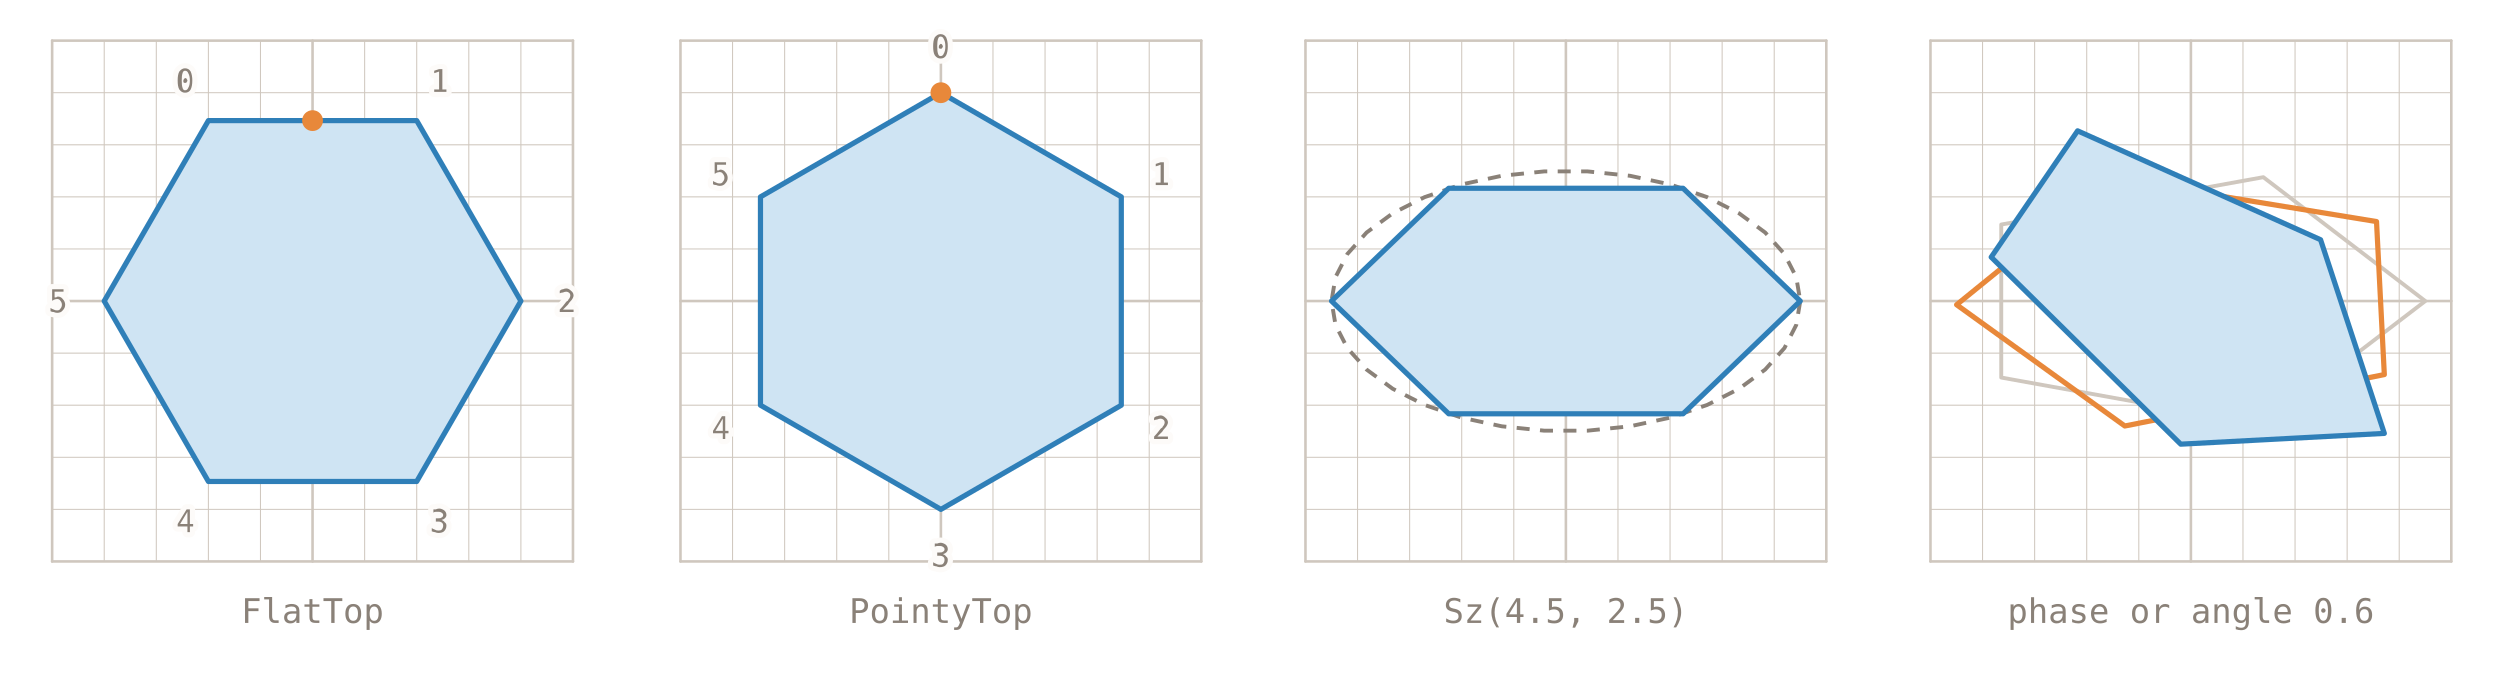
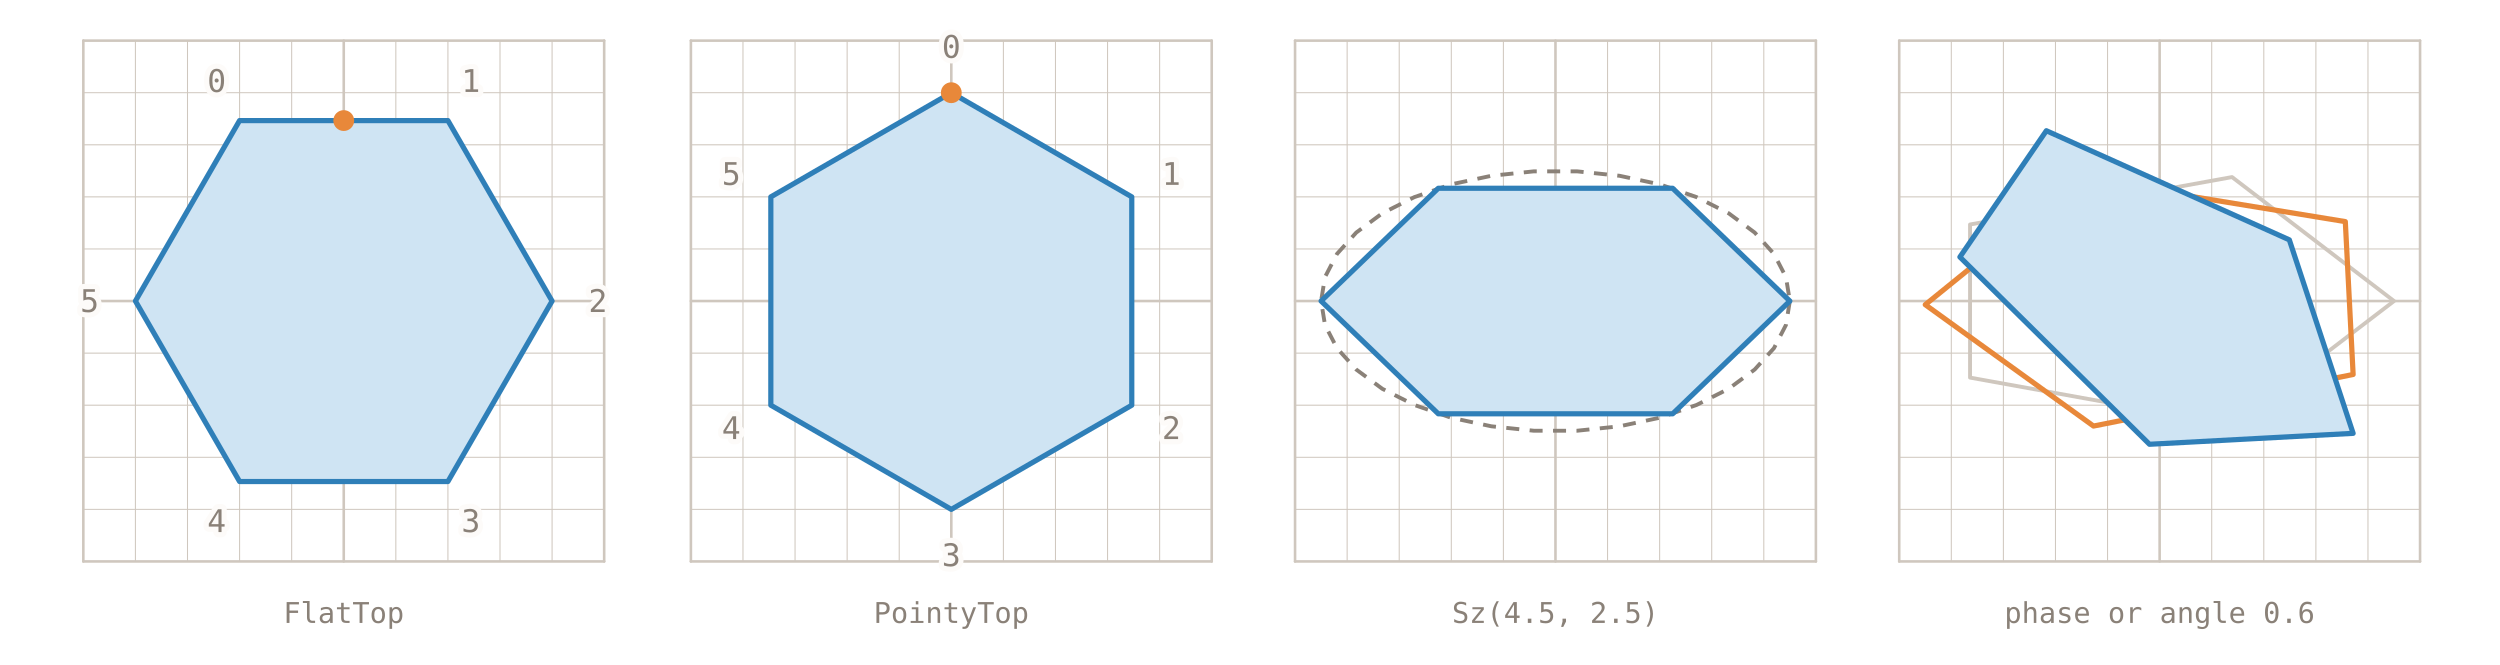
- <svg xmlns="http://www.w3.org/2000/svg" width="960" height="259" viewBox="0 0 960 259" role="img">
-   <g transform="translate(18.7 15.6) scale(20) translate(0.066 -0.000)">
-     <line x1="0.000" y1="0.000" x2="0.000" y2="10.000" stroke="#cfc7be" stroke-width="0.050" stroke-linecap="round" />
-     <line x1="1.000" y1="0.000" x2="1.000" y2="10.000" stroke="#cfc7be" stroke-width="0.020" stroke-linecap="round" />
-     <line x1="2.000" y1="0.000" x2="2.000" y2="10.000" stroke="#cfc7be" stroke-width="0.020" stroke-linecap="round" />
-     <line x1="3.000" y1="0.000" x2="3.000" y2="10.000" stroke="#cfc7be" stroke-width="0.020" stroke-linecap="round" />
-     <line x1="4.000" y1="0.000" x2="4.000" y2="10.000" stroke="#cfc7be" stroke-width="0.020" stroke-linecap="round" />
-     <line x1="5.000" y1="0.000" x2="5.000" y2="10.000" stroke="#cfc7be" stroke-width="0.050" stroke-linecap="round" />
-     <line x1="6.000" y1="0.000" x2="6.000" y2="10.000" stroke="#cfc7be" stroke-width="0.020" stroke-linecap="round" />
-     <line x1="7.000" y1="0.000" x2="7.000" y2="10.000" stroke="#cfc7be" stroke-width="0.020" stroke-linecap="round" />
-     <line x1="8.000" y1="0.000" x2="8.000" y2="10.000" stroke="#cfc7be" stroke-width="0.020" stroke-linecap="round" />
-     <line x1="9.000" y1="0.000" x2="9.000" y2="10.000" stroke="#cfc7be" stroke-width="0.020" stroke-linecap="round" />
-     <line x1="10.000" y1="0.000" x2="10.000" y2="10.000" stroke="#cfc7be" stroke-width="0.050" stroke-linecap="round" />
-     <line x1="0.000" y1="0.000" x2="10.000" y2="0.000" stroke="#cfc7be" stroke-width="0.050" stroke-linecap="round" />
-     <line x1="0.000" y1="1.000" x2="10.000" y2="1.000" stroke="#cfc7be" stroke-width="0.020" stroke-linecap="round" />
-     <line x1="0.000" y1="2.000" x2="10.000" y2="2.000" stroke="#cfc7be" stroke-width="0.020" stroke-linecap="round" />
-     <line x1="0.000" y1="3.000" x2="10.000" y2="3.000" stroke="#cfc7be" stroke-width="0.020" stroke-linecap="round" />
-     <line x1="0.000" y1="4.000" x2="10.000" y2="4.000" stroke="#cfc7be" stroke-width="0.020" stroke-linecap="round" />
-     <line x1="0.000" y1="5.000" x2="10.000" y2="5.000" stroke="#cfc7be" stroke-width="0.050" stroke-linecap="round" />
-     <line x1="0.000" y1="6.000" x2="10.000" y2="6.000" stroke="#cfc7be" stroke-width="0.020" stroke-linecap="round" />
-     <line x1="0.000" y1="7.000" x2="10.000" y2="7.000" stroke="#cfc7be" stroke-width="0.020" stroke-linecap="round" />
-     <line x1="0.000" y1="8.000" x2="10.000" y2="8.000" stroke="#cfc7be" stroke-width="0.020" stroke-linecap="round" />
-     <line x1="0.000" y1="9.000" x2="10.000" y2="9.000" stroke="#cfc7be" stroke-width="0.020" stroke-linecap="round" />
-     <line x1="0.000" y1="10.000" x2="10.000" y2="10.000" stroke="#cfc7be" stroke-width="0.050" stroke-linecap="round" />
-     <polygon points="3.000,1.536 7.000,1.536 9.000,5.000 7.000,8.464 3.000,8.464 1.000,5.000" fill="#cfe4f3" stroke="#2f7fb8" stroke-width="0.100" stroke-linejoin="round" />
-     <text x="2.560" y="0.984" font-family="ui-monospace, SFMono-Regular, Menlo, Consolas, monospace" font-size="0.600" text-anchor="middle" fill="#8a8178" stroke="#fdfbf9" stroke-width="0.200" stroke-linejoin="round" paint-order="stroke">0</text>
-     <text x="7.440" y="0.984" font-family="ui-monospace, SFMono-Regular, Menlo, Consolas, monospace" font-size="0.600" text-anchor="middle" fill="#8a8178" stroke="#fdfbf9" stroke-width="0.200" stroke-linejoin="round" paint-order="stroke">1</text>
-     <text x="9.880" y="5.210" font-family="ui-monospace, SFMono-Regular, Menlo, Consolas, monospace" font-size="0.600" text-anchor="middle" fill="#8a8178" stroke="#fdfbf9" stroke-width="0.200" stroke-linejoin="round" paint-order="stroke">2</text>
-     <text x="7.440" y="9.436" font-family="ui-monospace, SFMono-Regular, Menlo, Consolas, monospace" font-size="0.600" text-anchor="middle" fill="#8a8178" stroke="#fdfbf9" stroke-width="0.200" stroke-linejoin="round" paint-order="stroke">3</text>
-     <text x="2.560" y="9.436" font-family="ui-monospace, SFMono-Regular, Menlo, Consolas, monospace" font-size="0.600" text-anchor="middle" fill="#8a8178" stroke="#fdfbf9" stroke-width="0.200" stroke-linejoin="round" paint-order="stroke">4</text>
-     <text x="0.120" y="5.210" font-family="ui-monospace, SFMono-Regular, Menlo, Consolas, monospace" font-size="0.600" text-anchor="middle" fill="#8a8178" stroke="#fdfbf9" stroke-width="0.200" stroke-linejoin="round" paint-order="stroke">5</text>
-     <circle cx="5.000" cy="1.536" r="0.200" fill="#e8883a" />
+ <svg xmlns="http://www.w3.org/2000/svg" width="960" height="255" viewBox="0 0 960 255" role="img">
+   <g transform="translate(32.0 15.6)">
+     <line x1="0.0" y1="0.0" x2="0.0" y2="200.0" fill="none" stroke="#cfc7be" stroke-width="1" stroke-linecap="round" />
+     <line x1="20.0" y1="0.0" x2="20.0" y2="200.0" fill="none" stroke="#cfc7be" stroke-width="0.4" stroke-linecap="round" />
+     <line x1="40.0" y1="0.0" x2="40.0" y2="200.0" fill="none" stroke="#cfc7be" stroke-width="0.4" stroke-linecap="round" />
+     <line x1="60.0" y1="0.0" x2="60.0" y2="200.0" fill="none" stroke="#cfc7be" stroke-width="0.4" stroke-linecap="round" />
+     <line x1="80.0" y1="0.0" x2="80.0" y2="200.0" fill="none" stroke="#cfc7be" stroke-width="0.4" stroke-linecap="round" />
+     <line x1="100.0" y1="0.0" x2="100.0" y2="200.0" fill="none" stroke="#cfc7be" stroke-width="1" stroke-linecap="round" />
+     <line x1="120.0" y1="0.0" x2="120.0" y2="200.0" fill="none" stroke="#cfc7be" stroke-width="0.4" stroke-linecap="round" />
+     <line x1="140.0" y1="0.0" x2="140.0" y2="200.0" fill="none" stroke="#cfc7be" stroke-width="0.4" stroke-linecap="round" />
+     <line x1="160.0" y1="0.0" x2="160.0" y2="200.0" fill="none" stroke="#cfc7be" stroke-width="0.4" stroke-linecap="round" />
+     <line x1="180.0" y1="0.0" x2="180.0" y2="200.0" fill="none" stroke="#cfc7be" stroke-width="0.4" stroke-linecap="round" />
+     <line x1="200.0" y1="0.0" x2="200.0" y2="200.0" fill="none" stroke="#cfc7be" stroke-width="1" stroke-linecap="round" />
+     <line x1="0.0" y1="0.0" x2="200.0" y2="0.0" fill="none" stroke="#cfc7be" stroke-width="1" stroke-linecap="round" />
+     <line x1="0.0" y1="20.0" x2="200.0" y2="20.0" fill="none" stroke="#cfc7be" stroke-width="0.4" stroke-linecap="round" />
+     <line x1="0.0" y1="40.0" x2="200.0" y2="40.0" fill="none" stroke="#cfc7be" stroke-width="0.4" stroke-linecap="round" />
+     <line x1="0.0" y1="60.0" x2="200.0" y2="60.0" fill="none" stroke="#cfc7be" stroke-width="0.4" stroke-linecap="round" />
+     <line x1="0.0" y1="80.0" x2="200.0" y2="80.0" fill="none" stroke="#cfc7be" stroke-width="0.4" stroke-linecap="round" />
+     <line x1="0.0" y1="100.0" x2="200.0" y2="100.0" fill="none" stroke="#cfc7be" stroke-width="1" stroke-linecap="round" />
+     <line x1="0.0" y1="120.0" x2="200.0" y2="120.0" fill="none" stroke="#cfc7be" stroke-width="0.4" stroke-linecap="round" />
+     <line x1="0.0" y1="140.0" x2="200.0" y2="140.0" fill="none" stroke="#cfc7be" stroke-width="0.4" stroke-linecap="round" />
+     <line x1="0.0" y1="160.0" x2="200.0" y2="160.0" fill="none" stroke="#cfc7be" stroke-width="0.4" stroke-linecap="round" />
+     <line x1="0.0" y1="180.0" x2="200.0" y2="180.0" fill="none" stroke="#cfc7be" stroke-width="0.4" stroke-linecap="round" />
+     <line x1="0.0" y1="200.0" x2="200.0" y2="200.0" fill="none" stroke="#cfc7be" stroke-width="1" stroke-linecap="round" />
+     <polygon points="60.0,30.7 140.0,30.7 180.0,100.0 140.0,169.3 60.0,169.3 20.0,100.0" fill="#cfe4f3" stroke="#2f7fb8" stroke-width="2" stroke-linejoin="round" />
+     <text x="51.2" y="19.7" font-family="ui-monospace, SFMono-Regular, Menlo, Consolas, monospace" font-size="12" text-anchor="middle" stroke="#fdfbf9" stroke-width="4" stroke-linejoin="round" paint-order="stroke" fill="#8a8178">0</text>
+     <text x="148.8" y="19.7" font-family="ui-monospace, SFMono-Regular, Menlo, Consolas, monospace" font-size="12" text-anchor="middle" stroke="#fdfbf9" stroke-width="4" stroke-linejoin="round" paint-order="stroke" fill="#8a8178">1</text>
+     <text x="197.6" y="104.2" font-family="ui-monospace, SFMono-Regular, Menlo, Consolas, monospace" font-size="12" text-anchor="middle" stroke="#fdfbf9" stroke-width="4" stroke-linejoin="round" paint-order="stroke" fill="#8a8178">2</text>
+     <text x="148.8" y="188.7" font-family="ui-monospace, SFMono-Regular, Menlo, Consolas, monospace" font-size="12" text-anchor="middle" stroke="#fdfbf9" stroke-width="4" stroke-linejoin="round" paint-order="stroke" fill="#8a8178">3</text>
+     <text x="51.2" y="188.7" font-family="ui-monospace, SFMono-Regular, Menlo, Consolas, monospace" font-size="12" text-anchor="middle" stroke="#fdfbf9" stroke-width="4" stroke-linejoin="round" paint-order="stroke" fill="#8a8178">4</text>
+     <text x="2.4" y="104.2" font-family="ui-monospace, SFMono-Regular, Menlo, Consolas, monospace" font-size="12" text-anchor="middle" stroke="#fdfbf9" stroke-width="4" stroke-linejoin="round" paint-order="stroke" fill="#8a8178">5</text>
+     <circle cx="100.0" cy="30.7" r="4" fill="#e8883a" stroke="none" />
  </g>
-   <text x="120.0" y="239.2" font-family="ui-monospace, SFMono-Regular, Menlo, Consolas, monospace" font-size="13" text-anchor="middle" fill="#8a8178">FlatTop</text>
-   <g transform="translate(261.3 12.0) scale(20) translate(-0.000 0.180)">
-     <line x1="0.000" y1="0.000" x2="0.000" y2="10.000" stroke="#cfc7be" stroke-width="0.050" stroke-linecap="round" />
-     <line x1="1.000" y1="0.000" x2="1.000" y2="10.000" stroke="#cfc7be" stroke-width="0.020" stroke-linecap="round" />
-     <line x1="2.000" y1="0.000" x2="2.000" y2="10.000" stroke="#cfc7be" stroke-width="0.020" stroke-linecap="round" />
-     <line x1="3.000" y1="0.000" x2="3.000" y2="10.000" stroke="#cfc7be" stroke-width="0.020" stroke-linecap="round" />
-     <line x1="4.000" y1="0.000" x2="4.000" y2="10.000" stroke="#cfc7be" stroke-width="0.020" stroke-linecap="round" />
-     <line x1="5.000" y1="0.000" x2="5.000" y2="10.000" stroke="#cfc7be" stroke-width="0.050" stroke-linecap="round" />
-     <line x1="6.000" y1="0.000" x2="6.000" y2="10.000" stroke="#cfc7be" stroke-width="0.020" stroke-linecap="round" />
-     <line x1="7.000" y1="0.000" x2="7.000" y2="10.000" stroke="#cfc7be" stroke-width="0.020" stroke-linecap="round" />
-     <line x1="8.000" y1="0.000" x2="8.000" y2="10.000" stroke="#cfc7be" stroke-width="0.020" stroke-linecap="round" />
-     <line x1="9.000" y1="0.000" x2="9.000" y2="10.000" stroke="#cfc7be" stroke-width="0.020" stroke-linecap="round" />
-     <line x1="10.000" y1="0.000" x2="10.000" y2="10.000" stroke="#cfc7be" stroke-width="0.050" stroke-linecap="round" />
-     <line x1="0.000" y1="0.000" x2="10.000" y2="0.000" stroke="#cfc7be" stroke-width="0.050" stroke-linecap="round" />
-     <line x1="0.000" y1="1.000" x2="10.000" y2="1.000" stroke="#cfc7be" stroke-width="0.020" stroke-linecap="round" />
-     <line x1="0.000" y1="2.000" x2="10.000" y2="2.000" stroke="#cfc7be" stroke-width="0.020" stroke-linecap="round" />
-     <line x1="0.000" y1="3.000" x2="10.000" y2="3.000" stroke="#cfc7be" stroke-width="0.020" stroke-linecap="round" />
-     <line x1="0.000" y1="4.000" x2="10.000" y2="4.000" stroke="#cfc7be" stroke-width="0.020" stroke-linecap="round" />
-     <line x1="0.000" y1="5.000" x2="10.000" y2="5.000" stroke="#cfc7be" stroke-width="0.050" stroke-linecap="round" />
-     <line x1="0.000" y1="6.000" x2="10.000" y2="6.000" stroke="#cfc7be" stroke-width="0.020" stroke-linecap="round" />
-     <line x1="0.000" y1="7.000" x2="10.000" y2="7.000" stroke="#cfc7be" stroke-width="0.020" stroke-linecap="round" />
-     <line x1="0.000" y1="8.000" x2="10.000" y2="8.000" stroke="#cfc7be" stroke-width="0.020" stroke-linecap="round" />
-     <line x1="0.000" y1="9.000" x2="10.000" y2="9.000" stroke="#cfc7be" stroke-width="0.020" stroke-linecap="round" />
-     <line x1="0.000" y1="10.000" x2="10.000" y2="10.000" stroke="#cfc7be" stroke-width="0.050" stroke-linecap="round" />
-     <polygon points="5.000,1.000 8.464,3.000 8.464,7.000 5.000,9.000 1.536,7.000 1.536,3.000" fill="#cfe4f3" stroke="#2f7fb8" stroke-width="0.100" stroke-linejoin="round" />
-     <text x="5.000" y="0.330" font-family="ui-monospace, SFMono-Regular, Menlo, Consolas, monospace" font-size="0.600" text-anchor="middle" fill="#8a8178" stroke="#fdfbf9" stroke-width="0.200" stroke-linejoin="round" paint-order="stroke">0</text>
-     <text x="9.226" y="2.770" font-family="ui-monospace, SFMono-Regular, Menlo, Consolas, monospace" font-size="0.600" text-anchor="middle" fill="#8a8178" stroke="#fdfbf9" stroke-width="0.200" stroke-linejoin="round" paint-order="stroke">1</text>
-     <text x="9.226" y="7.650" font-family="ui-monospace, SFMono-Regular, Menlo, Consolas, monospace" font-size="0.600" text-anchor="middle" fill="#8a8178" stroke="#fdfbf9" stroke-width="0.200" stroke-linejoin="round" paint-order="stroke">2</text>
-     <text x="5.000" y="10.090" font-family="ui-monospace, SFMono-Regular, Menlo, Consolas, monospace" font-size="0.600" text-anchor="middle" fill="#8a8178" stroke="#fdfbf9" stroke-width="0.200" stroke-linejoin="round" paint-order="stroke">3</text>
-     <text x="0.774" y="7.650" font-family="ui-monospace, SFMono-Regular, Menlo, Consolas, monospace" font-size="0.600" text-anchor="middle" fill="#8a8178" stroke="#fdfbf9" stroke-width="0.200" stroke-linejoin="round" paint-order="stroke">4</text>
-     <text x="0.774" y="2.770" font-family="ui-monospace, SFMono-Regular, Menlo, Consolas, monospace" font-size="0.600" text-anchor="middle" fill="#8a8178" stroke="#fdfbf9" stroke-width="0.200" stroke-linejoin="round" paint-order="stroke">5</text>
-     <circle cx="5.000" cy="1.000" r="0.200" fill="#e8883a" />
+   <text x="132.0" y="239.2" font-family="ui-monospace, SFMono-Regular, Menlo, Consolas, monospace" font-size="11" text-anchor="middle" fill="#8a8178">FlatTop</text>
+   <g transform="translate(265.3 15.6)">
+     <line x1="0.0" y1="0.0" x2="0.0" y2="200.0" fill="none" stroke="#cfc7be" stroke-width="1" stroke-linecap="round" />
+     <line x1="20.0" y1="0.0" x2="20.0" y2="200.0" fill="none" stroke="#cfc7be" stroke-width="0.4" stroke-linecap="round" />
+     <line x1="40.0" y1="0.0" x2="40.0" y2="200.0" fill="none" stroke="#cfc7be" stroke-width="0.4" stroke-linecap="round" />
+     <line x1="60.0" y1="0.0" x2="60.0" y2="200.0" fill="none" stroke="#cfc7be" stroke-width="0.4" stroke-linecap="round" />
+     <line x1="80.0" y1="0.0" x2="80.0" y2="200.0" fill="none" stroke="#cfc7be" stroke-width="0.4" stroke-linecap="round" />
+     <line x1="100.0" y1="0.0" x2="100.0" y2="200.0" fill="none" stroke="#cfc7be" stroke-width="1" stroke-linecap="round" />
+     <line x1="120.0" y1="0.0" x2="120.0" y2="200.0" fill="none" stroke="#cfc7be" stroke-width="0.4" stroke-linecap="round" />
+     <line x1="140.0" y1="0.0" x2="140.0" y2="200.0" fill="none" stroke="#cfc7be" stroke-width="0.4" stroke-linecap="round" />
+     <line x1="160.0" y1="0.0" x2="160.0" y2="200.0" fill="none" stroke="#cfc7be" stroke-width="0.4" stroke-linecap="round" />
+     <line x1="180.0" y1="0.0" x2="180.0" y2="200.0" fill="none" stroke="#cfc7be" stroke-width="0.4" stroke-linecap="round" />
+     <line x1="200.0" y1="0.0" x2="200.0" y2="200.0" fill="none" stroke="#cfc7be" stroke-width="1" stroke-linecap="round" />
+     <line x1="0.0" y1="0.0" x2="200.0" y2="0.0" fill="none" stroke="#cfc7be" stroke-width="1" stroke-linecap="round" />
+     <line x1="0.0" y1="20.0" x2="200.0" y2="20.0" fill="none" stroke="#cfc7be" stroke-width="0.4" stroke-linecap="round" />
+     <line x1="0.0" y1="40.0" x2="200.0" y2="40.0" fill="none" stroke="#cfc7be" stroke-width="0.4" stroke-linecap="round" />
+     <line x1="0.0" y1="60.0" x2="200.0" y2="60.0" fill="none" stroke="#cfc7be" stroke-width="0.4" stroke-linecap="round" />
+     <line x1="0.0" y1="80.0" x2="200.0" y2="80.0" fill="none" stroke="#cfc7be" stroke-width="0.4" stroke-linecap="round" />
+     <line x1="0.0" y1="100.0" x2="200.0" y2="100.0" fill="none" stroke="#cfc7be" stroke-width="1" stroke-linecap="round" />
+     <line x1="0.0" y1="120.0" x2="200.0" y2="120.0" fill="none" stroke="#cfc7be" stroke-width="0.4" stroke-linecap="round" />
+     <line x1="0.0" y1="140.0" x2="200.0" y2="140.0" fill="none" stroke="#cfc7be" stroke-width="0.4" stroke-linecap="round" />
+     <line x1="0.0" y1="160.0" x2="200.0" y2="160.0" fill="none" stroke="#cfc7be" stroke-width="0.4" stroke-linecap="round" />
+     <line x1="0.0" y1="180.0" x2="200.0" y2="180.0" fill="none" stroke="#cfc7be" stroke-width="0.4" stroke-linecap="round" />
+     <line x1="0.0" y1="200.0" x2="200.0" y2="200.0" fill="none" stroke="#cfc7be" stroke-width="1" stroke-linecap="round" />
+     <polygon points="100.0,20.0 169.3,60.0 169.3,140.0 100.0,180.0 30.7,140.0 30.7,60.0" fill="#cfe4f3" stroke="#2f7fb8" stroke-width="2" stroke-linejoin="round" />
+     <text x="100.0" y="6.6" font-family="ui-monospace, SFMono-Regular, Menlo, Consolas, monospace" font-size="12" text-anchor="middle" stroke="#fdfbf9" stroke-width="4" stroke-linejoin="round" paint-order="stroke" fill="#8a8178">0</text>
+     <text x="184.5" y="55.4" font-family="ui-monospace, SFMono-Regular, Menlo, Consolas, monospace" font-size="12" text-anchor="middle" stroke="#fdfbf9" stroke-width="4" stroke-linejoin="round" paint-order="stroke" fill="#8a8178">1</text>
+     <text x="184.5" y="153.0" font-family="ui-monospace, SFMono-Regular, Menlo, Consolas, monospace" font-size="12" text-anchor="middle" stroke="#fdfbf9" stroke-width="4" stroke-linejoin="round" paint-order="stroke" fill="#8a8178">2</text>
+     <text x="100.0" y="201.8" font-family="ui-monospace, SFMono-Regular, Menlo, Consolas, monospace" font-size="12" text-anchor="middle" stroke="#fdfbf9" stroke-width="4" stroke-linejoin="round" paint-order="stroke" fill="#8a8178">3</text>
+     <text x="15.5" y="153.0" font-family="ui-monospace, SFMono-Regular, Menlo, Consolas, monospace" font-size="12" text-anchor="middle" stroke="#fdfbf9" stroke-width="4" stroke-linejoin="round" paint-order="stroke" fill="#8a8178">4</text>
+     <text x="15.5" y="55.4" font-family="ui-monospace, SFMono-Regular, Menlo, Consolas, monospace" font-size="12" text-anchor="middle" stroke="#fdfbf9" stroke-width="4" stroke-linejoin="round" paint-order="stroke" fill="#8a8178">5</text>
+     <circle cx="100.0" cy="20.0" r="4" fill="#e8883a" stroke="none" />
  </g>
-   <text x="361.3" y="239.2" font-family="ui-monospace, SFMono-Regular, Menlo, Consolas, monospace" font-size="13" text-anchor="middle" fill="#8a8178">PointyTop</text>
-   <g transform="translate(501.3 15.6) scale(20) translate(-0.000 -0.000)">
-     <line x1="0.000" y1="0.000" x2="0.000" y2="10.000" stroke="#cfc7be" stroke-width="0.050" stroke-linecap="round" />
-     <line x1="1.000" y1="0.000" x2="1.000" y2="10.000" stroke="#cfc7be" stroke-width="0.020" stroke-linecap="round" />
-     <line x1="2.000" y1="0.000" x2="2.000" y2="10.000" stroke="#cfc7be" stroke-width="0.020" stroke-linecap="round" />
-     <line x1="3.000" y1="0.000" x2="3.000" y2="10.000" stroke="#cfc7be" stroke-width="0.020" stroke-linecap="round" />
-     <line x1="4.000" y1="0.000" x2="4.000" y2="10.000" stroke="#cfc7be" stroke-width="0.020" stroke-linecap="round" />
-     <line x1="5.000" y1="0.000" x2="5.000" y2="10.000" stroke="#cfc7be" stroke-width="0.050" stroke-linecap="round" />
-     <line x1="6.000" y1="0.000" x2="6.000" y2="10.000" stroke="#cfc7be" stroke-width="0.020" stroke-linecap="round" />
-     <line x1="7.000" y1="0.000" x2="7.000" y2="10.000" stroke="#cfc7be" stroke-width="0.020" stroke-linecap="round" />
-     <line x1="8.000" y1="0.000" x2="8.000" y2="10.000" stroke="#cfc7be" stroke-width="0.020" stroke-linecap="round" />
-     <line x1="9.000" y1="0.000" x2="9.000" y2="10.000" stroke="#cfc7be" stroke-width="0.020" stroke-linecap="round" />
-     <line x1="10.000" y1="0.000" x2="10.000" y2="10.000" stroke="#cfc7be" stroke-width="0.050" stroke-linecap="round" />
-     <line x1="0.000" y1="0.000" x2="10.000" y2="0.000" stroke="#cfc7be" stroke-width="0.050" stroke-linecap="round" />
-     <line x1="0.000" y1="1.000" x2="10.000" y2="1.000" stroke="#cfc7be" stroke-width="0.020" stroke-linecap="round" />
-     <line x1="0.000" y1="2.000" x2="10.000" y2="2.000" stroke="#cfc7be" stroke-width="0.020" stroke-linecap="round" />
-     <line x1="0.000" y1="3.000" x2="10.000" y2="3.000" stroke="#cfc7be" stroke-width="0.020" stroke-linecap="round" />
-     <line x1="0.000" y1="4.000" x2="10.000" y2="4.000" stroke="#cfc7be" stroke-width="0.020" stroke-linecap="round" />
-     <line x1="0.000" y1="5.000" x2="10.000" y2="5.000" stroke="#cfc7be" stroke-width="0.050" stroke-linecap="round" />
-     <line x1="0.000" y1="6.000" x2="10.000" y2="6.000" stroke="#cfc7be" stroke-width="0.020" stroke-linecap="round" />
-     <line x1="0.000" y1="7.000" x2="10.000" y2="7.000" stroke="#cfc7be" stroke-width="0.020" stroke-linecap="round" />
-     <line x1="0.000" y1="8.000" x2="10.000" y2="8.000" stroke="#cfc7be" stroke-width="0.020" stroke-linecap="round" />
-     <line x1="0.000" y1="9.000" x2="10.000" y2="9.000" stroke="#cfc7be" stroke-width="0.020" stroke-linecap="round" />
-     <line x1="0.000" y1="10.000" x2="10.000" y2="10.000" stroke="#cfc7be" stroke-width="0.050" stroke-linecap="round" />
-     <polygon points="9.500,5.000 9.423,5.459 9.196,5.903 8.826,6.316 8.326,6.684 7.712,6.995 7.006,7.238 6.231,7.405 5.415,7.489 4.585,7.489 3.769,7.405 2.994,7.238 2.288,6.995 1.674,6.684 1.174,6.316 0.804,5.903 0.577,5.459 0.500,5.000 0.577,4.541 0.804,4.097 1.174,3.684 1.674,3.316 2.288,3.005 2.994,2.762 3.769,2.595 4.585,2.511 5.415,2.511 6.231,2.595 7.006,2.762 7.712,3.005 8.326,3.316 8.826,3.684 9.196,4.097 9.423,4.541" fill="none" stroke="#8a8178" stroke-width="0.075" stroke-dasharray="0.250 0.200" stroke-linejoin="round" />
-     <polygon points="2.750,2.835 7.250,2.835 9.500,5.000 7.250,7.165 2.750,7.165 0.500,5.000" fill="#cfe4f3" stroke="#2f7fb8" stroke-width="0.100" stroke-linejoin="round" />
+   <text x="365.3" y="239.2" font-family="ui-monospace, SFMono-Regular, Menlo, Consolas, monospace" font-size="11" text-anchor="middle" fill="#8a8178">PointyTop</text>
+   <g transform="translate(497.3 15.6)">
+     <line x1="0.0" y1="0.0" x2="0.0" y2="200.0" fill="none" stroke="#cfc7be" stroke-width="1" stroke-linecap="round" />
+     <line x1="20.0" y1="0.0" x2="20.0" y2="200.0" fill="none" stroke="#cfc7be" stroke-width="0.4" stroke-linecap="round" />
+     <line x1="40.0" y1="0.0" x2="40.0" y2="200.0" fill="none" stroke="#cfc7be" stroke-width="0.4" stroke-linecap="round" />
+     <line x1="60.0" y1="0.0" x2="60.0" y2="200.0" fill="none" stroke="#cfc7be" stroke-width="0.4" stroke-linecap="round" />
+     <line x1="80.0" y1="0.0" x2="80.0" y2="200.0" fill="none" stroke="#cfc7be" stroke-width="0.4" stroke-linecap="round" />
+     <line x1="100.0" y1="0.0" x2="100.0" y2="200.0" fill="none" stroke="#cfc7be" stroke-width="1" stroke-linecap="round" />
+     <line x1="120.0" y1="0.0" x2="120.0" y2="200.0" fill="none" stroke="#cfc7be" stroke-width="0.4" stroke-linecap="round" />
+     <line x1="140.0" y1="0.0" x2="140.0" y2="200.0" fill="none" stroke="#cfc7be" stroke-width="0.4" stroke-linecap="round" />
+     <line x1="160.0" y1="0.0" x2="160.0" y2="200.0" fill="none" stroke="#cfc7be" stroke-width="0.4" stroke-linecap="round" />
+     <line x1="180.0" y1="0.0" x2="180.0" y2="200.0" fill="none" stroke="#cfc7be" stroke-width="0.4" stroke-linecap="round" />
+     <line x1="200.0" y1="0.0" x2="200.0" y2="200.0" fill="none" stroke="#cfc7be" stroke-width="1" stroke-linecap="round" />
+     <line x1="0.0" y1="0.0" x2="200.0" y2="0.0" fill="none" stroke="#cfc7be" stroke-width="1" stroke-linecap="round" />
+     <line x1="0.0" y1="20.0" x2="200.0" y2="20.0" fill="none" stroke="#cfc7be" stroke-width="0.4" stroke-linecap="round" />
+     <line x1="0.0" y1="40.0" x2="200.0" y2="40.0" fill="none" stroke="#cfc7be" stroke-width="0.4" stroke-linecap="round" />
+     <line x1="0.0" y1="60.0" x2="200.0" y2="60.0" fill="none" stroke="#cfc7be" stroke-width="0.4" stroke-linecap="round" />
+     <line x1="0.0" y1="80.0" x2="200.0" y2="80.0" fill="none" stroke="#cfc7be" stroke-width="0.4" stroke-linecap="round" />
+     <line x1="0.0" y1="100.0" x2="200.0" y2="100.0" fill="none" stroke="#cfc7be" stroke-width="1" stroke-linecap="round" />
+     <line x1="0.0" y1="120.0" x2="200.0" y2="120.0" fill="none" stroke="#cfc7be" stroke-width="0.4" stroke-linecap="round" />
+     <line x1="0.0" y1="140.0" x2="200.0" y2="140.0" fill="none" stroke="#cfc7be" stroke-width="0.4" stroke-linecap="round" />
+     <line x1="0.0" y1="160.0" x2="200.0" y2="160.0" fill="none" stroke="#cfc7be" stroke-width="0.4" stroke-linecap="round" />
+     <line x1="0.0" y1="180.0" x2="200.0" y2="180.0" fill="none" stroke="#cfc7be" stroke-width="0.4" stroke-linecap="round" />
+     <line x1="0.0" y1="200.0" x2="200.0" y2="200.0" fill="none" stroke="#cfc7be" stroke-width="1" stroke-linecap="round" />
+     <polygon points="190.0,100.0 188.5,109.2 183.9,118.1 176.5,126.3 166.5,133.7 154.2,139.9 140.1,144.8 124.6,148.1 108.3,149.8 91.7,149.8 75.4,148.1 59.9,144.8 45.8,139.9 33.5,133.7 23.5,126.3 16.1,118.1 11.5,109.2 10.0,100.0 11.5,90.8 16.1,81.9 23.5,73.7 33.5,66.3 45.8,60.1 59.9,55.2 75.4,51.9 91.7,50.2 108.3,50.2 124.6,51.9 140.1,55.2 154.2,60.1 166.5,66.3 176.5,73.7 183.9,81.9 188.5,90.8" fill="none" stroke="#8a8178" stroke-width="1.5" stroke-dasharray="5 4" stroke-linejoin="round" />
+     <polygon points="55.0,56.7 145.0,56.7 190.0,100.0 145.0,143.3 55.0,143.3 10.0,100.0" fill="#cfe4f3" stroke="#2f7fb8" stroke-width="2" stroke-linejoin="round" />
  </g>
-   <text x="601.3" y="239.2" font-family="ui-monospace, SFMono-Regular, Menlo, Consolas, monospace" font-size="13" text-anchor="middle" fill="#8a8178">Sz(4.5, 2.5)</text>
-   <g transform="translate(741.3 15.6) scale(20) translate(-0.000 -0.000)">
-     <line x1="0.000" y1="0.000" x2="0.000" y2="10.000" stroke="#cfc7be" stroke-width="0.050" stroke-linecap="round" />
-     <line x1="1.000" y1="0.000" x2="1.000" y2="10.000" stroke="#cfc7be" stroke-width="0.020" stroke-linecap="round" />
-     <line x1="2.000" y1="0.000" x2="2.000" y2="10.000" stroke="#cfc7be" stroke-width="0.020" stroke-linecap="round" />
-     <line x1="3.000" y1="0.000" x2="3.000" y2="10.000" stroke="#cfc7be" stroke-width="0.020" stroke-linecap="round" />
-     <line x1="4.000" y1="0.000" x2="4.000" y2="10.000" stroke="#cfc7be" stroke-width="0.020" stroke-linecap="round" />
-     <line x1="5.000" y1="0.000" x2="5.000" y2="10.000" stroke="#cfc7be" stroke-width="0.050" stroke-linecap="round" />
-     <line x1="6.000" y1="0.000" x2="6.000" y2="10.000" stroke="#cfc7be" stroke-width="0.020" stroke-linecap="round" />
-     <line x1="7.000" y1="0.000" x2="7.000" y2="10.000" stroke="#cfc7be" stroke-width="0.020" stroke-linecap="round" />
-     <line x1="8.000" y1="0.000" x2="8.000" y2="10.000" stroke="#cfc7be" stroke-width="0.020" stroke-linecap="round" />
-     <line x1="9.000" y1="0.000" x2="9.000" y2="10.000" stroke="#cfc7be" stroke-width="0.020" stroke-linecap="round" />
-     <line x1="10.000" y1="0.000" x2="10.000" y2="10.000" stroke="#cfc7be" stroke-width="0.050" stroke-linecap="round" />
-     <line x1="0.000" y1="0.000" x2="10.000" y2="0.000" stroke="#cfc7be" stroke-width="0.050" stroke-linecap="round" />
-     <line x1="0.000" y1="1.000" x2="10.000" y2="1.000" stroke="#cfc7be" stroke-width="0.020" stroke-linecap="round" />
-     <line x1="0.000" y1="2.000" x2="10.000" y2="2.000" stroke="#cfc7be" stroke-width="0.020" stroke-linecap="round" />
-     <line x1="0.000" y1="3.000" x2="10.000" y2="3.000" stroke="#cfc7be" stroke-width="0.020" stroke-linecap="round" />
-     <line x1="0.000" y1="4.000" x2="10.000" y2="4.000" stroke="#cfc7be" stroke-width="0.020" stroke-linecap="round" />
-     <line x1="0.000" y1="5.000" x2="10.000" y2="5.000" stroke="#cfc7be" stroke-width="0.050" stroke-linecap="round" />
-     <line x1="0.000" y1="6.000" x2="10.000" y2="6.000" stroke="#cfc7be" stroke-width="0.020" stroke-linecap="round" />
-     <line x1="0.000" y1="7.000" x2="10.000" y2="7.000" stroke="#cfc7be" stroke-width="0.020" stroke-linecap="round" />
-     <line x1="0.000" y1="8.000" x2="10.000" y2="8.000" stroke="#cfc7be" stroke-width="0.020" stroke-linecap="round" />
-     <line x1="0.000" y1="9.000" x2="10.000" y2="9.000" stroke="#cfc7be" stroke-width="0.020" stroke-linecap="round" />
-     <line x1="0.000" y1="10.000" x2="10.000" y2="10.000" stroke="#cfc7be" stroke-width="0.050" stroke-linecap="round" />
-     <polygon points="9.500,5.000 6.391,7.378 1.359,6.469 1.359,3.531 6.391,2.622" fill="none" stroke="#cfc7be" stroke-width="0.075" stroke-linejoin="round" />
-     <polygon points="8.714,6.412 3.731,7.399 0.502,5.071 3.489,2.645 8.564,3.474" fill="none" stroke="#e8883a" stroke-width="0.100" stroke-linejoin="round" />
-     <polygon points="8.714,7.541 4.805,7.748 1.166,4.157 2.825,1.732 7.490,3.823" fill="#cfe4f3" stroke="#2f7fb8" stroke-width="0.100" stroke-linejoin="round" />
+   <text x="597.3" y="239.2" font-family="ui-monospace, SFMono-Regular, Menlo, Consolas, monospace" font-size="11" text-anchor="middle" fill="#8a8178">Sz(4.5, 2.5)</text>
+   <g transform="translate(729.3 15.6)">
+     <line x1="0.0" y1="0.0" x2="0.0" y2="200.0" fill="none" stroke="#cfc7be" stroke-width="1" stroke-linecap="round" />
+     <line x1="20.0" y1="0.0" x2="20.0" y2="200.0" fill="none" stroke="#cfc7be" stroke-width="0.4" stroke-linecap="round" />
+     <line x1="40.0" y1="0.0" x2="40.0" y2="200.0" fill="none" stroke="#cfc7be" stroke-width="0.4" stroke-linecap="round" />
+     <line x1="60.0" y1="0.0" x2="60.0" y2="200.0" fill="none" stroke="#cfc7be" stroke-width="0.4" stroke-linecap="round" />
+     <line x1="80.0" y1="0.0" x2="80.0" y2="200.0" fill="none" stroke="#cfc7be" stroke-width="0.4" stroke-linecap="round" />
+     <line x1="100.0" y1="0.0" x2="100.0" y2="200.0" fill="none" stroke="#cfc7be" stroke-width="1" stroke-linecap="round" />
+     <line x1="120.0" y1="0.0" x2="120.0" y2="200.0" fill="none" stroke="#cfc7be" stroke-width="0.4" stroke-linecap="round" />
+     <line x1="140.0" y1="0.0" x2="140.0" y2="200.0" fill="none" stroke="#cfc7be" stroke-width="0.4" stroke-linecap="round" />
+     <line x1="160.0" y1="0.0" x2="160.0" y2="200.0" fill="none" stroke="#cfc7be" stroke-width="0.4" stroke-linecap="round" />
+     <line x1="180.0" y1="0.0" x2="180.0" y2="200.0" fill="none" stroke="#cfc7be" stroke-width="0.4" stroke-linecap="round" />
+     <line x1="200.0" y1="0.0" x2="200.0" y2="200.0" fill="none" stroke="#cfc7be" stroke-width="1" stroke-linecap="round" />
+     <line x1="0.0" y1="0.0" x2="200.0" y2="0.0" fill="none" stroke="#cfc7be" stroke-width="1" stroke-linecap="round" />
+     <line x1="0.0" y1="20.0" x2="200.0" y2="20.0" fill="none" stroke="#cfc7be" stroke-width="0.4" stroke-linecap="round" />
+     <line x1="0.0" y1="40.0" x2="200.0" y2="40.0" fill="none" stroke="#cfc7be" stroke-width="0.4" stroke-linecap="round" />
+     <line x1="0.0" y1="60.0" x2="200.0" y2="60.0" fill="none" stroke="#cfc7be" stroke-width="0.4" stroke-linecap="round" />
+     <line x1="0.0" y1="80.0" x2="200.0" y2="80.0" fill="none" stroke="#cfc7be" stroke-width="0.4" stroke-linecap="round" />
+     <line x1="0.0" y1="100.0" x2="200.0" y2="100.0" fill="none" stroke="#cfc7be" stroke-width="1" stroke-linecap="round" />
+     <line x1="0.0" y1="120.0" x2="200.0" y2="120.0" fill="none" stroke="#cfc7be" stroke-width="0.4" stroke-linecap="round" />
+     <line x1="0.0" y1="140.0" x2="200.0" y2="140.0" fill="none" stroke="#cfc7be" stroke-width="0.4" stroke-linecap="round" />
+     <line x1="0.0" y1="160.0" x2="200.0" y2="160.0" fill="none" stroke="#cfc7be" stroke-width="0.4" stroke-linecap="round" />
+     <line x1="0.0" y1="180.0" x2="200.0" y2="180.0" fill="none" stroke="#cfc7be" stroke-width="0.4" stroke-linecap="round" />
+     <line x1="0.0" y1="200.0" x2="200.0" y2="200.0" fill="none" stroke="#cfc7be" stroke-width="1" stroke-linecap="round" />
+     <polygon points="190.0,100.0 127.8,147.6 27.2,129.4 27.2,70.6 127.8,52.4" fill="none" stroke="#cfc7be" stroke-width="1.5" stroke-linejoin="round" />
+     <polygon points="174.3,128.2 74.6,148.0 10.0,101.4 69.8,52.9 171.3,69.5" fill="none" stroke="#e8883a" stroke-width="2" stroke-linejoin="round" />
+     <polygon points="174.3,150.8 96.1,155.0 23.3,83.1 56.5,34.6 149.8,76.5" fill="#cfe4f3" stroke="#2f7fb8" stroke-width="2" stroke-linejoin="round" />
  </g>
-   <text x="841.3" y="239.2" font-family="ui-monospace, SFMono-Regular, Menlo, Consolas, monospace" font-size="13" text-anchor="middle" fill="#8a8178">phase or angle 0.6</text>
+   <text x="829.3" y="239.2" font-family="ui-monospace, SFMono-Regular, Menlo, Consolas, monospace" font-size="11" text-anchor="middle" fill="#8a8178">phase or angle 0.6</text>
</svg>
